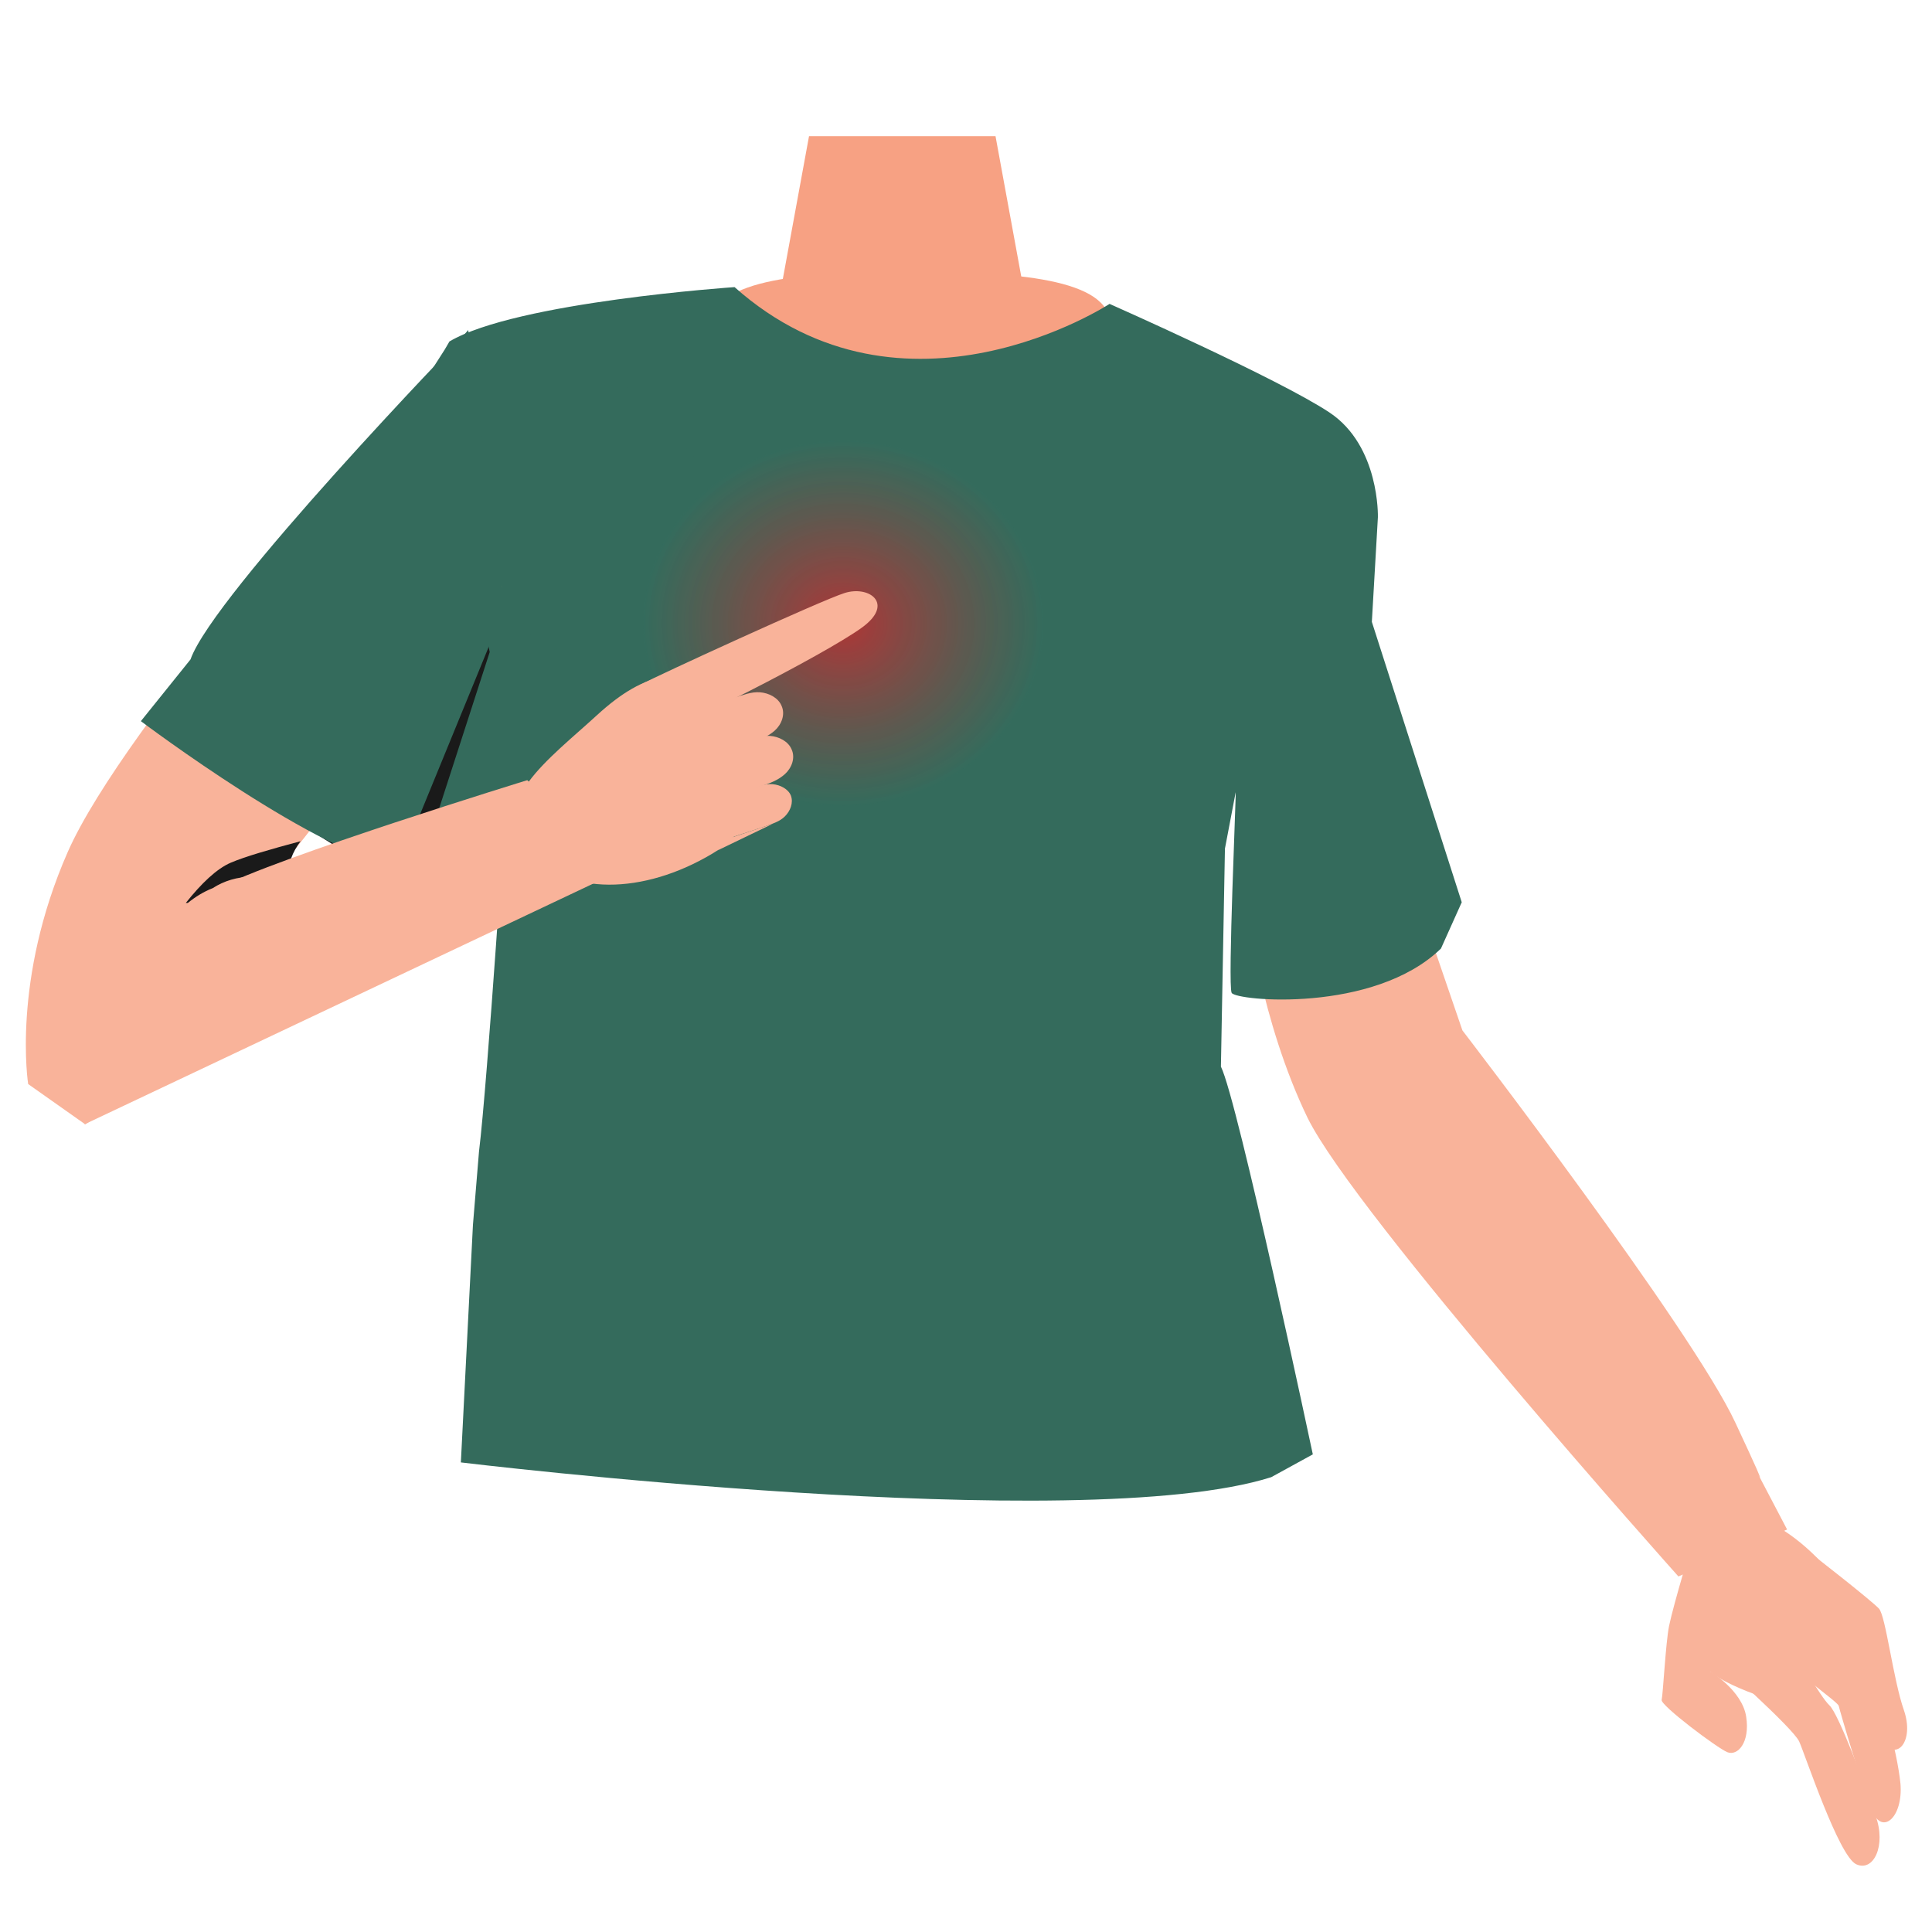
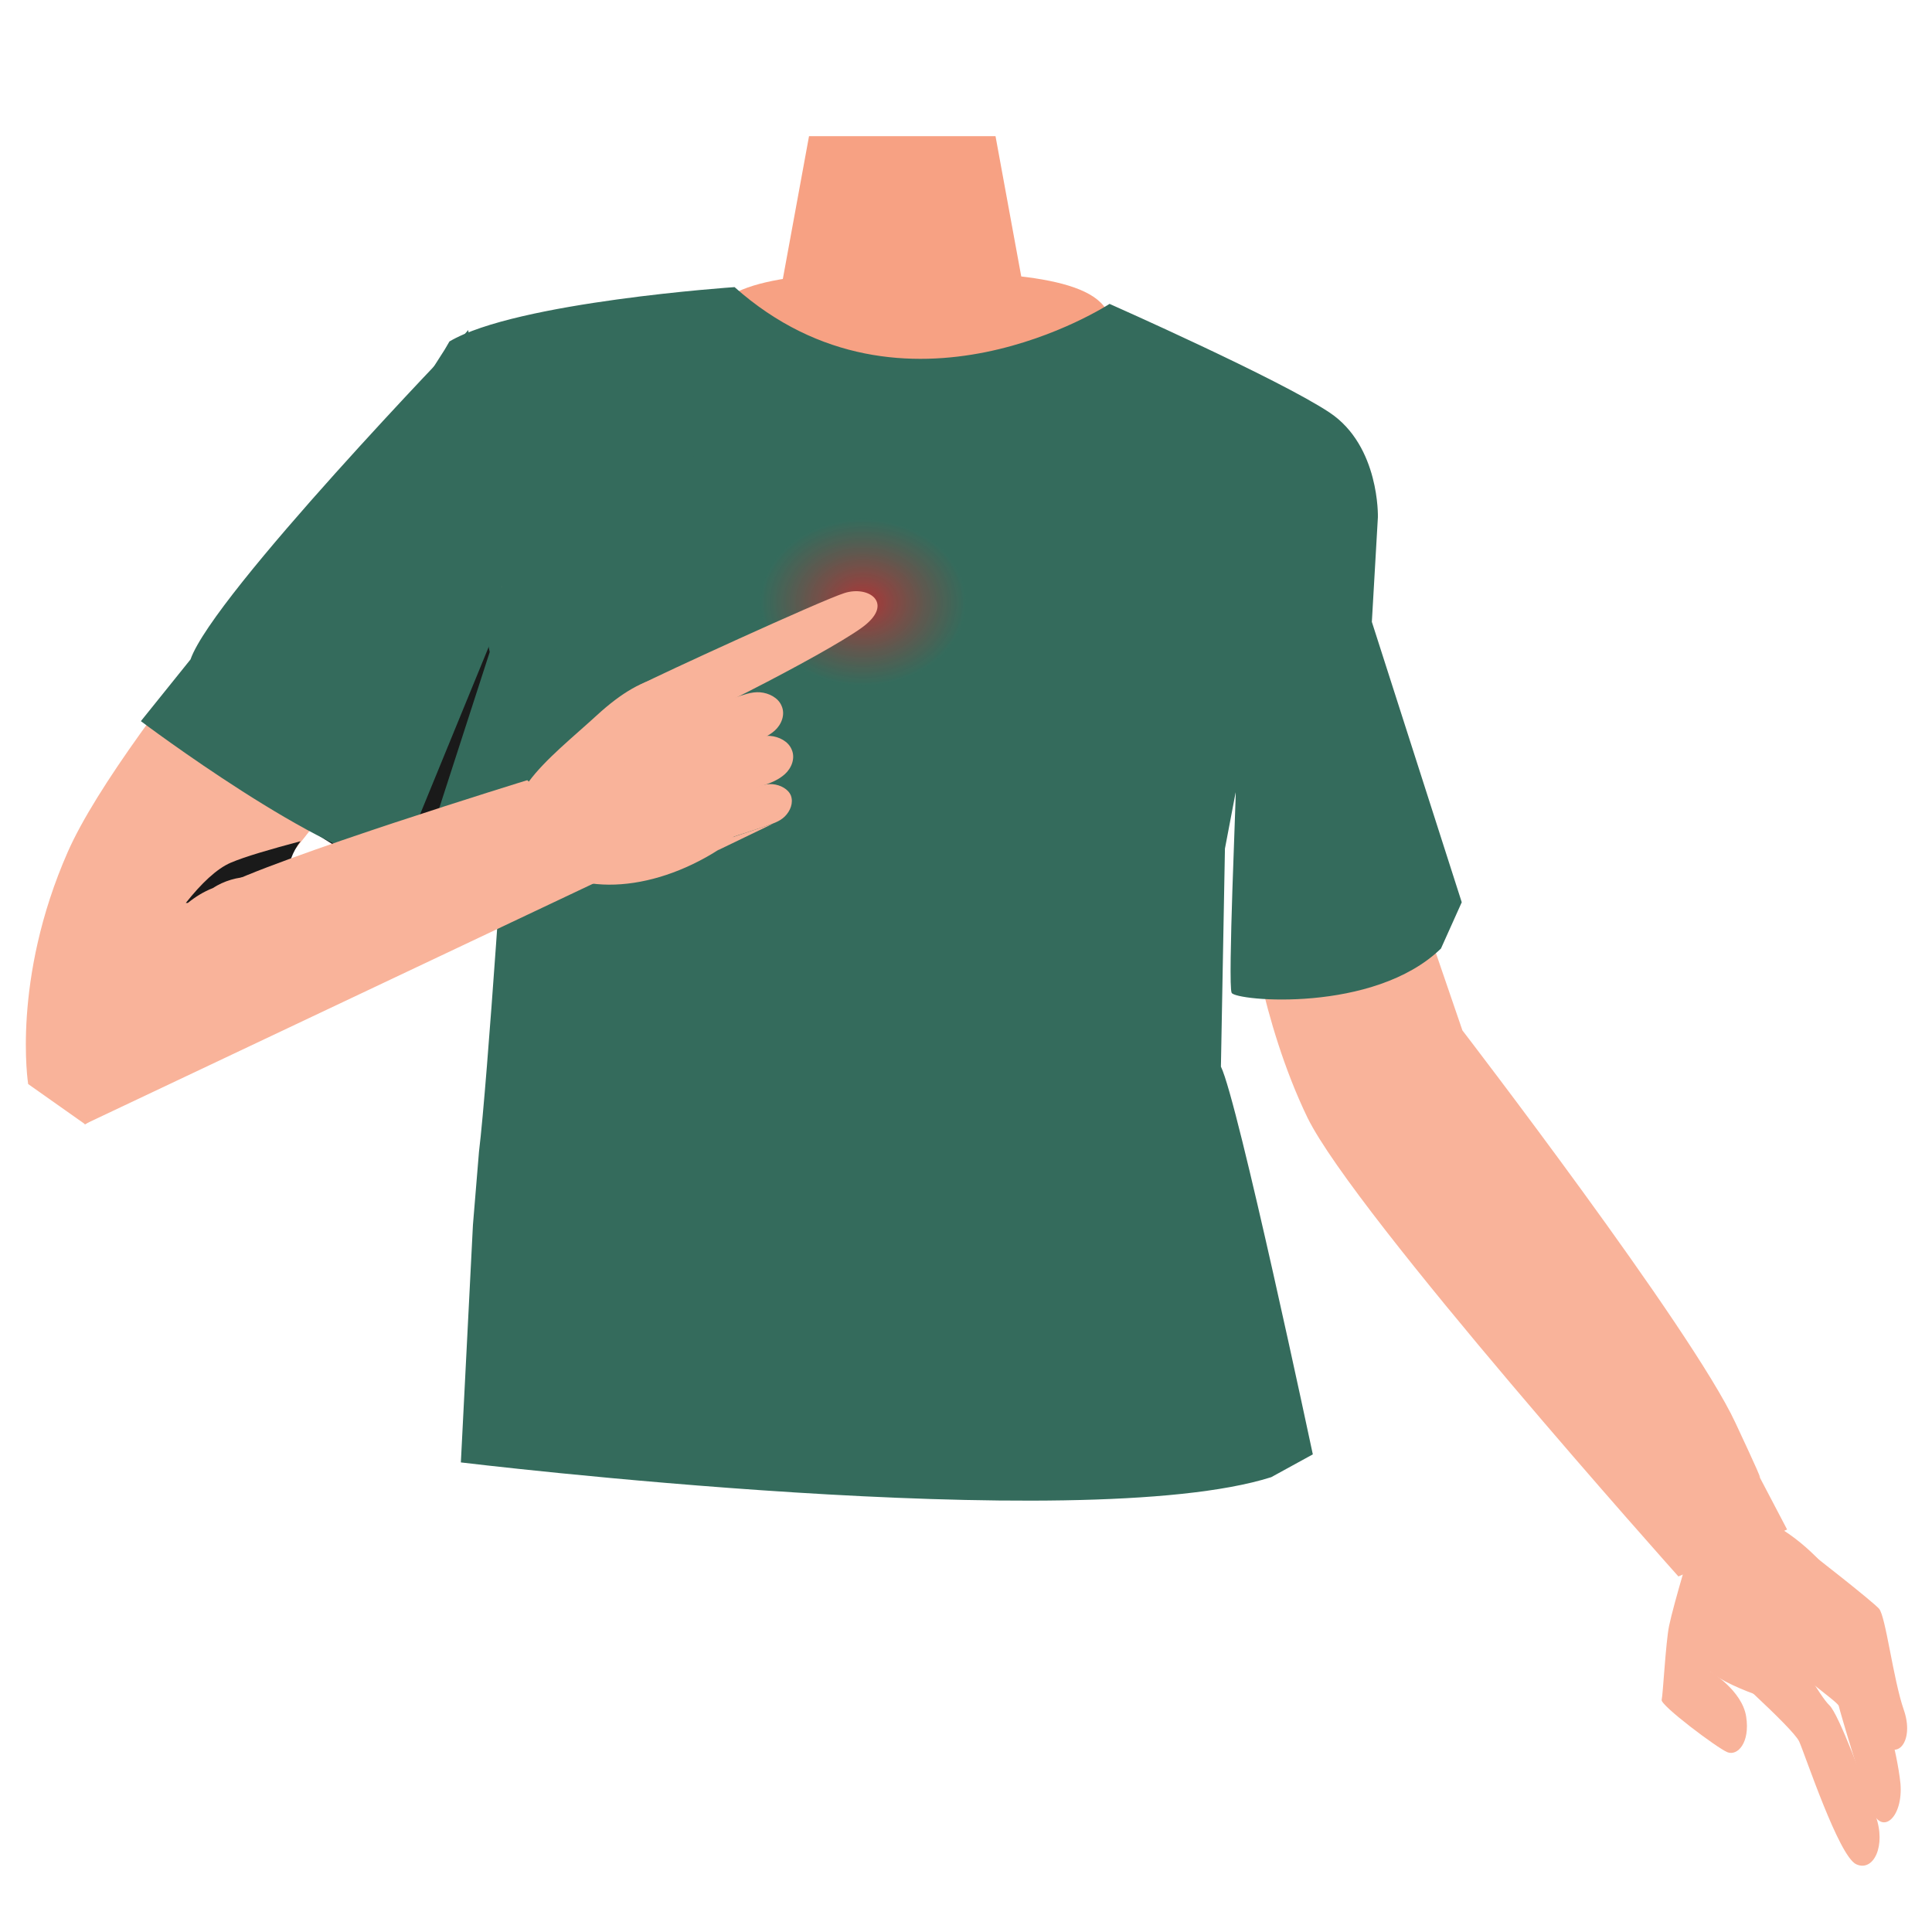
<svg xmlns="http://www.w3.org/2000/svg" version="1.1" id="Layer_1" x="0px" y="0px" viewBox="0 0 288 288" style="enable-background:new 0 0 288 288;" xml:space="preserve">
-   <style type="text/css">
+   <defs id="defs1389" />
+   <style type="text/css" id="style1315">
	.st0{fill:#F9B39A;}
	.st1{fill:#F7A183;}
	.st2{fill:#346B5C;}
	.st3{fill:#1A1A1A;}
	.st4{opacity:0.67;fill:url(#SVGID_1_);}
</style>
-   <path class="st0" d="M211.9,135.8l6.1,17.8c0,0,34.2,44.5,40.7,58.5c6.6,14.1,2.3,5.6,2.3,5.6l5.4,10.3l-16.2,7  c0,0-48.2-53.9-55.3-68.4c-7-14.5-8.9-30.9-8.9-30.9H211.9z" />
-   <path class="st1" d="M135.8,82.1c-2.8-2.6-8.6-6.8-14.3-12.8c-14.3-15-15.4-19.8-15.4-20.9c0-6.9,14.3-7.9,29.7-7.9s29.7,1,29.7,7.9  c0,1.1-1.1,5.9-15.4,20.9C144.4,75.4,138.6,79.5,135.8,82.1z" />
-   <g>
-     <polygon class="st1" points="154.6,54.1 114.4,54.1 120.6,20.3 148.4,20.3  " />
+   <path class="st0" d="M211.9,135.8l6.1,17.8c0,0,34.2,44.5,40.7,58.5c6.6,14.1,2.3,5.6,2.3,5.6l5.4,10.3l-16.2,7  c0,0-48.2-53.9-55.3-68.4c-7-14.5-8.9-30.9-8.9-30.9H211.9z" id="path1317" />
+   <path class="st1" d="M135.8,82.1c-2.8-2.6-8.6-6.8-14.3-12.8c-14.3-15-15.4-19.8-15.4-20.9c0-6.9,14.3-7.9,29.7-7.9s29.7,1,29.7,7.9  c0,1.1-1.1,5.9-15.4,20.9C144.4,75.4,138.6,79.5,135.8,82.1z" id="path1319" />
+   <g id="g1323">
+     <polygon class="st1" points="154.6,54.1 114.4,54.1 120.6,20.3 148.4,20.3  " id="polygon1321" />
  </g>
-   <path class="st2" d="M183.6,148c0.6,1.2,21.2,3.1,31.2-6.6l3.1-6.9l-13.4-41.8l0.9-15.6c0,0,0.3-10.6-7.2-15.6  c-7.5-5-32.8-16.2-32.8-16.2s-30.6,20-55.9-2.5c0,0-32.5,2.2-42.5,8.1l-0.7,1.2l-4.6,7.2c0.4,1.5,0.6,3.1,0.6,4.7  c0,9.9-0.5,19.8-0.4,29.7c0,4.8,0.4,9.6,0.4,14.5c0,2.6-0.3,5.2-0.6,7.8c0,0.1,0.1,0.2,0.1,0.3c2,4.5,3.8,9.1,4.7,13.8l9-12.1  c0,0-2.8,43.1-4.1,53.7l-0.9,10.9L68.7,218c0,0,92.4,11.2,120.8,2.2l6.2-3.4c0,0-11.2-52.8-13.7-57.8l0.6-32.5l1.6-8.4  C184.3,118.1,183,146.8,183.6,148z" />
-   <g>
-     <path class="st0" d="M255.8,247.4c0,0,11.5,10.2,12.4,12.2c0.9,2,5.9,17.1,8.5,18.3c2.6,1.2,4.5-2.8,2.9-7.2   c-1.5-4.4-5.5-15.2-6.9-16.5c-1.4-1.3-4.9-7.8-6.4-9.2C264.9,243.5,254.3,239.7,255.8,247.4z" />
-     <path class="st0" d="M265.1,244.8c0.3,3.4,8.7,8.6,9,9.5c0.2,0.9,3.5,12.1,5,15.7c1.5,3.6,4.6,0.9,4.2-4.1   c-0.5-5-2.9-13.1-3.6-14.4c-0.7-1.3-6.2-11.8-8.1-14.1C269.7,235.1,264.6,239.9,265.1,244.8z" />
-     <path class="st0" d="M264.5,236.9c1.1,3.2,10.4,7.4,10.8,8.2c0.4,0.8,2.9,11.4,5.2,14.5c2.3,3.1,4.9-0.1,3.3-4.7   c-1.6-4.6-2.7-14-3.7-15.1c-1-1.1-9.4-7.7-11.8-9.5C265.9,228.4,262.9,232.3,264.5,236.9z" />
-     <path class="st0" d="M254.6,248.8c0.8,1.1,3.8,2.6,7.1,3.8c0.8-0.9,1.6-1.8,2.5-2.6c3.1-3.2,6.4-6.1,9.5-9.4c0.7-0.7,1.4-1.5,2-2.2   c-3.8-6.7-16.7-19.1-23.5-8.6C252.2,229.8,252.7,246.2,254.6,248.8z" />
-     <path class="st0" d="M252.4,229.5c0,0-2.9,9.5-3.6,12.9c-0.5,2.5-0.9,10.2-1.1,11c-0.2,0.8,8.3,7.2,9.8,7.8   c1.5,0.6,3.4-1.4,2.8-5.3c-0.6-3.9-5.3-6.7-5.3-6.7s5.3-10.4,4.8-14.9C259.3,229.8,252.4,229.5,252.4,229.5z" />
+   <path class="st2" d="M183.6,148c0.6,1.2,21.2,3.1,31.2-6.6l3.1-6.9l-13.4-41.8l0.9-15.6c0,0,0.3-10.6-7.2-15.6  c-7.5-5-32.8-16.2-32.8-16.2s-30.6,20-55.9-2.5c0,0-32.5,2.2-42.5,8.1l-0.7,1.2l-4.6,7.2c0.4,1.5,0.6,3.1,0.6,4.7  c0,9.9-0.5,19.8-0.4,29.7c0,4.8,0.4,9.6,0.4,14.5c0,2.6-0.3,5.2-0.6,7.8c0,0.1,0.1,0.2,0.1,0.3c2,4.5,3.8,9.1,4.7,13.8l9-12.1  c0,0-2.8,43.1-4.1,53.7l-0.9,10.9L68.7,218c0,0,92.4,11.2,120.8,2.2l6.2-3.4c0,0-11.2-52.8-13.7-57.8l0.6-32.5l1.6-8.4  C184.3,118.1,183,146.8,183.6,148z" id="path1325" />
+   <g id="g1337">
+     <path class="st0" d="M255.8,247.4c0,0,11.5,10.2,12.4,12.2c0.9,2,5.9,17.1,8.5,18.3c2.6,1.2,4.5-2.8,2.9-7.2   c-1.5-4.4-5.5-15.2-6.9-16.5c-1.4-1.3-4.9-7.8-6.4-9.2C264.9,243.5,254.3,239.7,255.8,247.4z" id="path1327" />
+     <path class="st0" d="M265.1,244.8c0.3,3.4,8.7,8.6,9,9.5c0.2,0.9,3.5,12.1,5,15.7c1.5,3.6,4.6,0.9,4.2-4.1   c-0.5-5-2.9-13.1-3.6-14.4c-0.7-1.3-6.2-11.8-8.1-14.1C269.7,235.1,264.6,239.9,265.1,244.8z" id="path1329" />
+     <path class="st0" d="M264.5,236.9c1.1,3.2,10.4,7.4,10.8,8.2c0.4,0.8,2.9,11.4,5.2,14.5c2.3,3.1,4.9-0.1,3.3-4.7   c-1.6-4.6-2.7-14-3.7-15.1c-1-1.1-9.4-7.7-11.8-9.5C265.9,228.4,262.9,232.3,264.5,236.9z" id="path1331" />
+     <path class="st0" d="M254.6,248.8c0.8,1.1,3.8,2.6,7.1,3.8c0.8-0.9,1.6-1.8,2.5-2.6c3.1-3.2,6.4-6.1,9.5-9.4c0.7-0.7,1.4-1.5,2-2.2   c-3.8-6.7-16.7-19.1-23.5-8.6C252.2,229.8,252.7,246.2,254.6,248.8z" id="path1333" />
+     <path class="st0" d="M252.4,229.5c0,0-2.9,9.5-3.6,12.9c-0.5,2.5-0.9,10.2-1.1,11c-0.2,0.8,8.3,7.2,9.8,7.8   c1.5,0.6,3.4-1.4,2.8-5.3c-0.6-3.9-5.3-6.7-5.3-6.7s5.3-10.4,4.8-14.9C259.3,229.8,252.4,229.5,252.4,229.5z" id="path1335" />
  </g>
-   <path class="st0" d="M56.9,65.2c0,0-38.4,42.7-46.8,61.8s-5.9,34.6-5.9,34.6l8.5,6l33.5-21.9l-7.5-12.4c0,0,28.6-36.2,35.6-45.1  S80.8,51,80.8,51L56.9,65.2z" />
-   <path class="st2" d="M62.2,66.8l18.6,30.6c0,0,40.3-10.9,22.7-29.3S85.9,49.6,85.9,49.6l-6.6-1l-11.9,9.7L62.2,66.8z" />
-   <g>
-     <path class="st3" d="M66,62.5l-0.7,0.8c0,0-28.3,35.3-30.6,43.7l-2.4,3.7c4.6,3.8,8.8,8.1,13,12.4c2.1,1.4,4.3,2.8,6.5,4.1   c0.3,0.2,0.6,0.3,0.9,0.5c1.1,0.6,2.1,1.1,3.2,1.6c2.4,0.8,4.6,1.3,6.3,1.3L73,97.2L66,62.5z" />
-     <path class="st2" d="M69,50.1c0,0-37.2,38.5-40.6,48.2l-7.4,9.2c0,0,27.5,20.7,38.5,21.5l15.7-38.3l-5.4-41.5L69,50.1z" />
+   <path class="st0" d="M56.9,65.2c0,0-38.4,42.7-46.8,61.8s-5.9,34.6-5.9,34.6l8.5,6l33.5-21.9l-7.5-12.4c0,0,28.6-36.2,35.6-45.1  S80.8,51,80.8,51L56.9,65.2z" id="path1339" />
+   <path class="st2" d="M62.2,66.8l18.6,30.6c0,0,40.3-10.9,22.7-29.3S85.9,49.6,85.9,49.6l-6.6-1l-11.9,9.7L62.2,66.8z" id="path1341" />
+   <g id="g1347">
+     <path class="st3" d="M66,62.5l-0.7,0.8c0,0-28.3,35.3-30.6,43.7l-2.4,3.7c4.6,3.8,8.8,8.1,13,12.4c2.1,1.4,4.3,2.8,6.5,4.1   c0.3,0.2,0.6,0.3,0.9,0.5c1.1,0.6,2.1,1.1,3.2,1.6c2.4,0.8,4.6,1.3,6.3,1.3L73,97.2L66,62.5z" id="path1343" />
+     <path class="st2" d="M69,50.1c0,0-37.2,38.5-40.6,48.2l-7.4,9.2c0,0,27.5,20.7,38.5,21.5l15.7-38.3l-5.4-41.5L69,50.1z" id="path1345" />
  </g>
-   <radialGradient id="SVGID_1_" cx="115.437" cy="116.205" r="21.85" gradientTransform="matrix(1.362 0 0 1.2461 -31.5479 -51.8649)" gradientUnits="userSpaceOnUse">
-     <stop offset="0" style="stop-color:#EC1C24" />
-     <stop offset="1" style="stop-color:#346B5C;stop-opacity:0.8" />
+   <radialGradient id="SVGID_1_" cx="115.437" cy="116.205" r="21.85" gradientTransform="matrix(0.7002558,0,0,0.5674198,47.83158,23.85626)" gradientUnits="userSpaceOnUse">
+     <stop offset="0" style="stop-color:#EC1C24" id="stop1349" />
+     <stop offset="1" style="stop-color:#346B5C;stop-opacity:0.8" id="stop1351" />
  </radialGradient>
-   <ellipse class="st4" cx="125.7" cy="92.9" rx="29.8" ry="27.2" />
-   <g>
-     <path class="st0" d="M98.4,109.1c4-1,27.7-13.2,30.9-16.2c3.6-3.2,0.1-5.6-3.4-4.5c-3.5,1.1-28.1,12.4-30.3,13.6   C93.4,103.1,95,110,98.4,109.1z" />
-     <g>
-       <path class="st0" d="M106.1,127.3c-10.1,6-21.6,6.4-27.6-0.6c-5.9-7,3.3-13.5,10.5-20.1c7.2-6.6,13.6-8.2,19.5-1.2    C114.4,112.4,114.5,122.4,106.1,127.3z" />
-       <g>
-         <g>
-           <g>
-             <path class="st0" d="M110.9,111c0.3-0.1,0.7-0.2,1-0.3c1.3-0.4,2.6-0.9,3.6-1.8c1-0.9,1.6-2.4,1-3.7c-0.5-1.2-1.9-1.9-3.2-2       c-1.3-0.1-2.5,0.4-3.8,0.8c-1.9,0.7-3.8,1.3-5.7,2c-5.4,1.5-8.9,2.7-10.5,6.9c-0.2,0.4-0.3,0.9-0.1,1.3       c0.2,0.6,0.9,0.8,1.5,0.9c2.5,0.4,5-0.4,7.4-1.1C105,112.9,108,111.9,110.9,111z" />
-             <path class="st0" d="M112.4,117.5c0.3-0.1,0.7-0.2,1-0.3c1.3-0.4,2.6-0.9,3.6-1.8c1-0.9,1.6-2.4,1-3.7c-0.5-1.2-1.9-1.9-3.2-2       c-1.3-0.1-2.5,0.4-3.8,0.8c-1.9,0.7-3.8,1.3-5.7,2c-5.4,1.5-8.9,2.7-10.5,6.9c-0.2,0.4-0.3,0.9-0.1,1.3       c0.2,0.6,0.9,0.8,1.5,0.9c2.5,0.4,5-0.4,7.4-1.1C106.5,119.4,109.5,118.5,112.4,117.5z" />
-             <path class="st0" d="M113.1,123.5c0.3-0.1,0.6-0.2,0.9-0.3c1.1-0.4,2.2-0.7,3-1.5c0.8-0.8,1.3-2,0.9-3.1       c-0.4-1-1.6-1.6-2.7-1.7c-1.1-0.1-2.2,0.3-3.2,0.7c-1.6,0.6-3.2,1.1-4.8,1.7c-4.6,1.3-7.6,2.3-8.9,5.8       c-0.1,0.3-0.2,0.7-0.1,1.1c0.2,0.5,0.8,0.7,1.3,0.7c2.1,0.4,4.2-0.3,6.2-1C108.2,125.1,110.7,124.3,113.1,123.5z" />
+   <ellipse class="st4" cx="128.679" cy="89.776" rx="15.321" ry="12.386" id="ellipse1354" style="fill:url(#SVGID_1_);stroke-width:0.484" />
+   <g id="g1376">
+     <path class="st0" d="M98.4,109.1c4-1,27.7-13.2,30.9-16.2c3.6-3.2,0.1-5.6-3.4-4.5c-3.5,1.1-28.1,12.4-30.3,13.6   C93.4,103.1,95,110,98.4,109.1z" id="path1356" />
+     <g id="g1374">
+       <path class="st0" d="M106.1,127.3c-10.1,6-21.6,6.4-27.6-0.6c-5.9-7,3.3-13.5,10.5-20.1c7.2-6.6,13.6-8.2,19.5-1.2    C114.4,112.4,114.5,122.4,106.1,127.3z" id="path1358" />
+       <g id="g1370">
+         <g id="g1368">
+           <g id="g1366">
+             <path class="st0" d="M110.9,111c0.3-0.1,0.7-0.2,1-0.3c1.3-0.4,2.6-0.9,3.6-1.8c1-0.9,1.6-2.4,1-3.7c-0.5-1.2-1.9-1.9-3.2-2       c-1.3-0.1-2.5,0.4-3.8,0.8c-1.9,0.7-3.8,1.3-5.7,2c-5.4,1.5-8.9,2.7-10.5,6.9c-0.2,0.4-0.3,0.9-0.1,1.3       c0.2,0.6,0.9,0.8,1.5,0.9c2.5,0.4,5-0.4,7.4-1.1C105,112.9,108,111.9,110.9,111z" id="path1360" />
+             <path class="st0" d="M112.4,117.5c0.3-0.1,0.7-0.2,1-0.3c1.3-0.4,2.6-0.9,3.6-1.8c1-0.9,1.6-2.4,1-3.7c-0.5-1.2-1.9-1.9-3.2-2       c-1.3-0.1-2.5,0.4-3.8,0.8c-1.9,0.7-3.8,1.3-5.7,2c-5.4,1.5-8.9,2.7-10.5,6.9c-0.2,0.4-0.3,0.9-0.1,1.3       c0.2,0.6,0.9,0.8,1.5,0.9c2.5,0.4,5-0.4,7.4-1.1C106.5,119.4,109.5,118.5,112.4,117.5z" id="path1362" />
+             <path class="st0" d="M113.1,123.5c0.3-0.1,0.6-0.2,0.9-0.3c1.1-0.4,2.2-0.7,3-1.5c0.8-0.8,1.3-2,0.9-3.1       c-0.4-1-1.6-1.6-2.7-1.7c-1.1-0.1-2.2,0.3-3.2,0.7c-1.6,0.6-3.2,1.1-4.8,1.7c-4.6,1.3-7.6,2.3-8.9,5.8       c-0.1,0.3-0.2,0.7-0.1,1.1c0.2,0.5,0.8,0.7,1.3,0.7c2.1,0.4,4.2-0.3,6.2-1C108.2,125.1,110.7,124.3,113.1,123.5z" id="path1364" />
          </g>
        </g>
      </g>
-       <polygon class="st0" points="109.2,124.8 115.2,122.8 106.9,126.8   " />
+       <polygon class="st0" points="109.2,124.8 115.2,122.8 106.9,126.8   " id="polygon1372" />
    </g>
  </g>
-   <path class="st3" d="M76,130.9c-3.6-2.4-7.1-5.1-11-7c1.2,1.8,2,4,2.1,6.4c0.1,2-0.5,3.9-1.4,5.5L76,130.9z" />
-   <path class="st3" d="M52.6,142.4c-1.4-0.3-2.7-0.9-3.9-1.6c0.1,0.4,0.1,0.8,0.1,1.1c0,0.6,0,1.3-0.1,1.9L52.6,142.4z" />
-   <path class="st3" d="M31.7,132.4c1.7-1.1,3.7-1.7,5.8-1.7c2,0,3.9,0.5,5.5,1.5c-0.1-0.5-0.1-0.9-0.1-1.4c0-2,0.7-3.8,1.9-5.4  c-4.5,1.2-8.3,2.3-10.4,3.2c-2.1,0.9-4.4,3.1-6.7,6c0.1,0,0.2,0,0.3,0C29.1,133.7,30.4,132.9,31.7,132.4z" />
-   <path class="st0" d="M78.6,116.3c0,0-37.4,11.5-46.3,16.2c-8.9,4.7-19.7,35.1-19.7,35.1l80.1-37.9L78.6,116.3z" />
+   <path class="st3" d="M76,130.9c-3.6-2.4-7.1-5.1-11-7c1.2,1.8,2,4,2.1,6.4c0.1,2-0.5,3.9-1.4,5.5L76,130.9z" id="path1378" />
+   <path class="st3" d="M52.6,142.4c-1.4-0.3-2.7-0.9-3.9-1.6c0.1,0.4,0.1,0.8,0.1,1.1c0,0.6,0,1.3-0.1,1.9L52.6,142.4z" id="path1380" />
+   <path class="st3" d="M31.7,132.4c1.7-1.1,3.7-1.7,5.8-1.7c2,0,3.9,0.5,5.5,1.5c-0.1-0.5-0.1-0.9-0.1-1.4c0-2,0.7-3.8,1.9-5.4  c-4.5,1.2-8.3,2.3-10.4,3.2c-2.1,0.9-4.4,3.1-6.7,6c0.1,0,0.2,0,0.3,0C29.1,133.7,30.4,132.9,31.7,132.4z" id="path1382" />
+   <path class="st0" d="M78.6,116.3c0,0-37.4,11.5-46.3,16.2c-8.9,4.7-19.7,35.1-19.7,35.1l80.1-37.9L78.6,116.3z" id="path1384" />
</svg>
